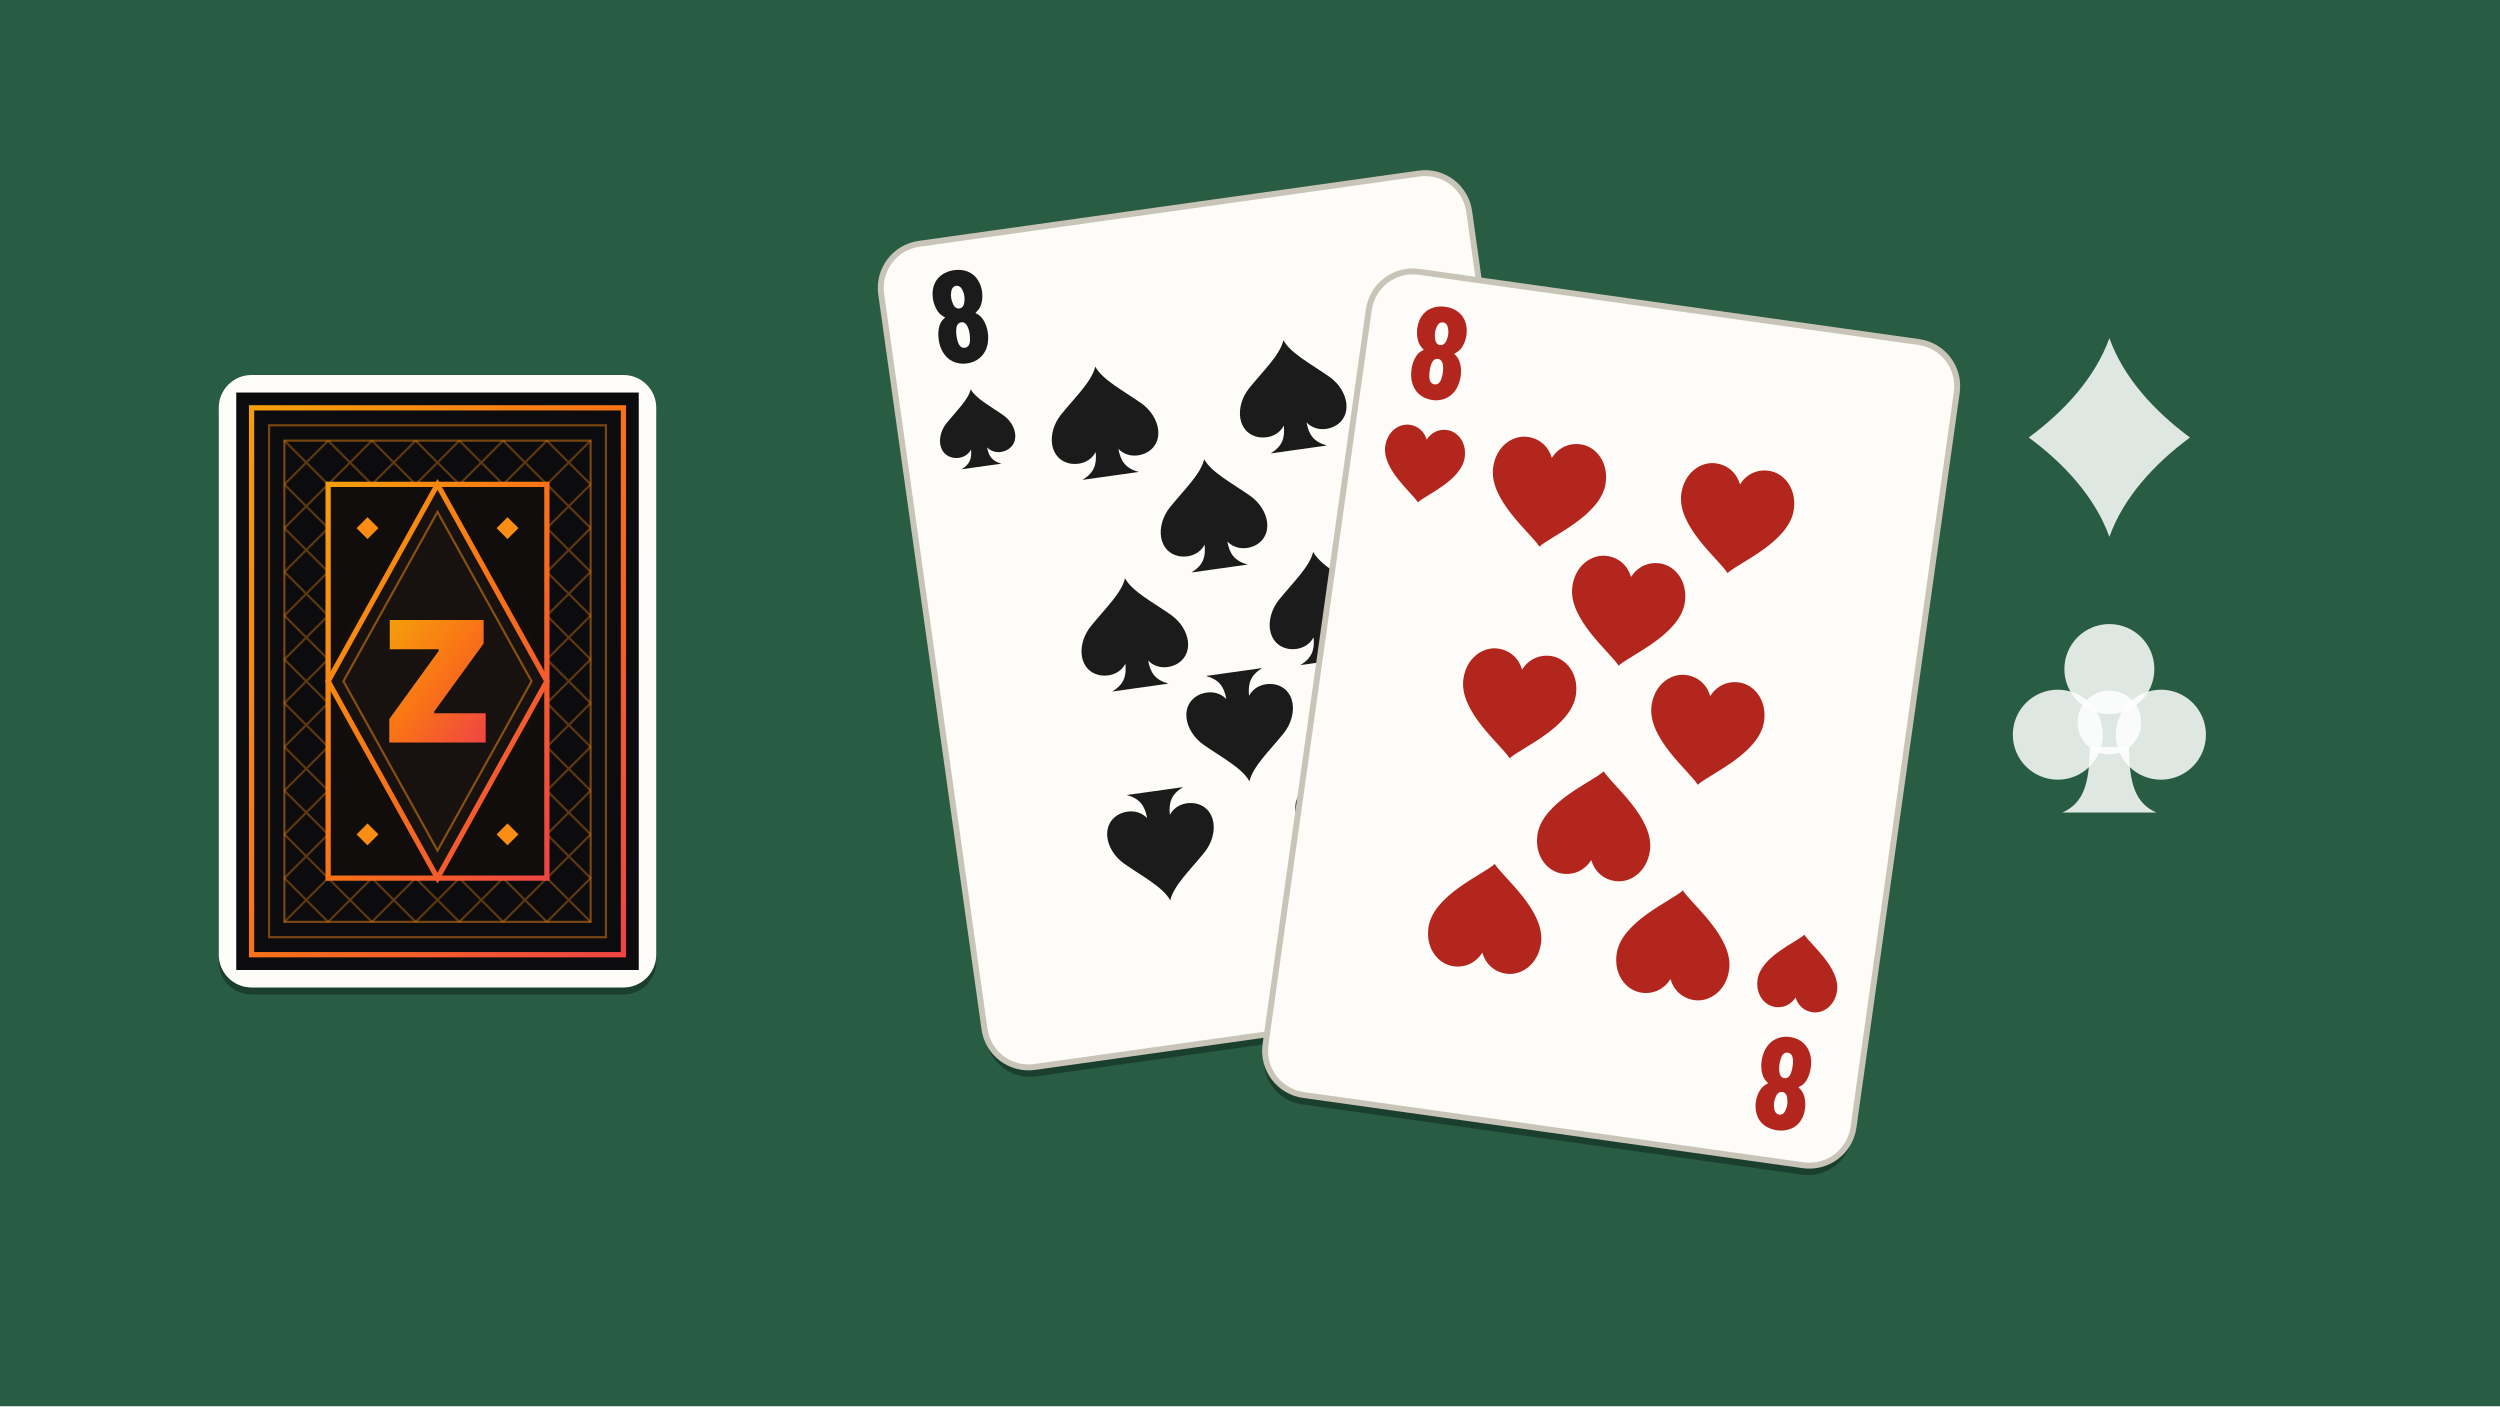
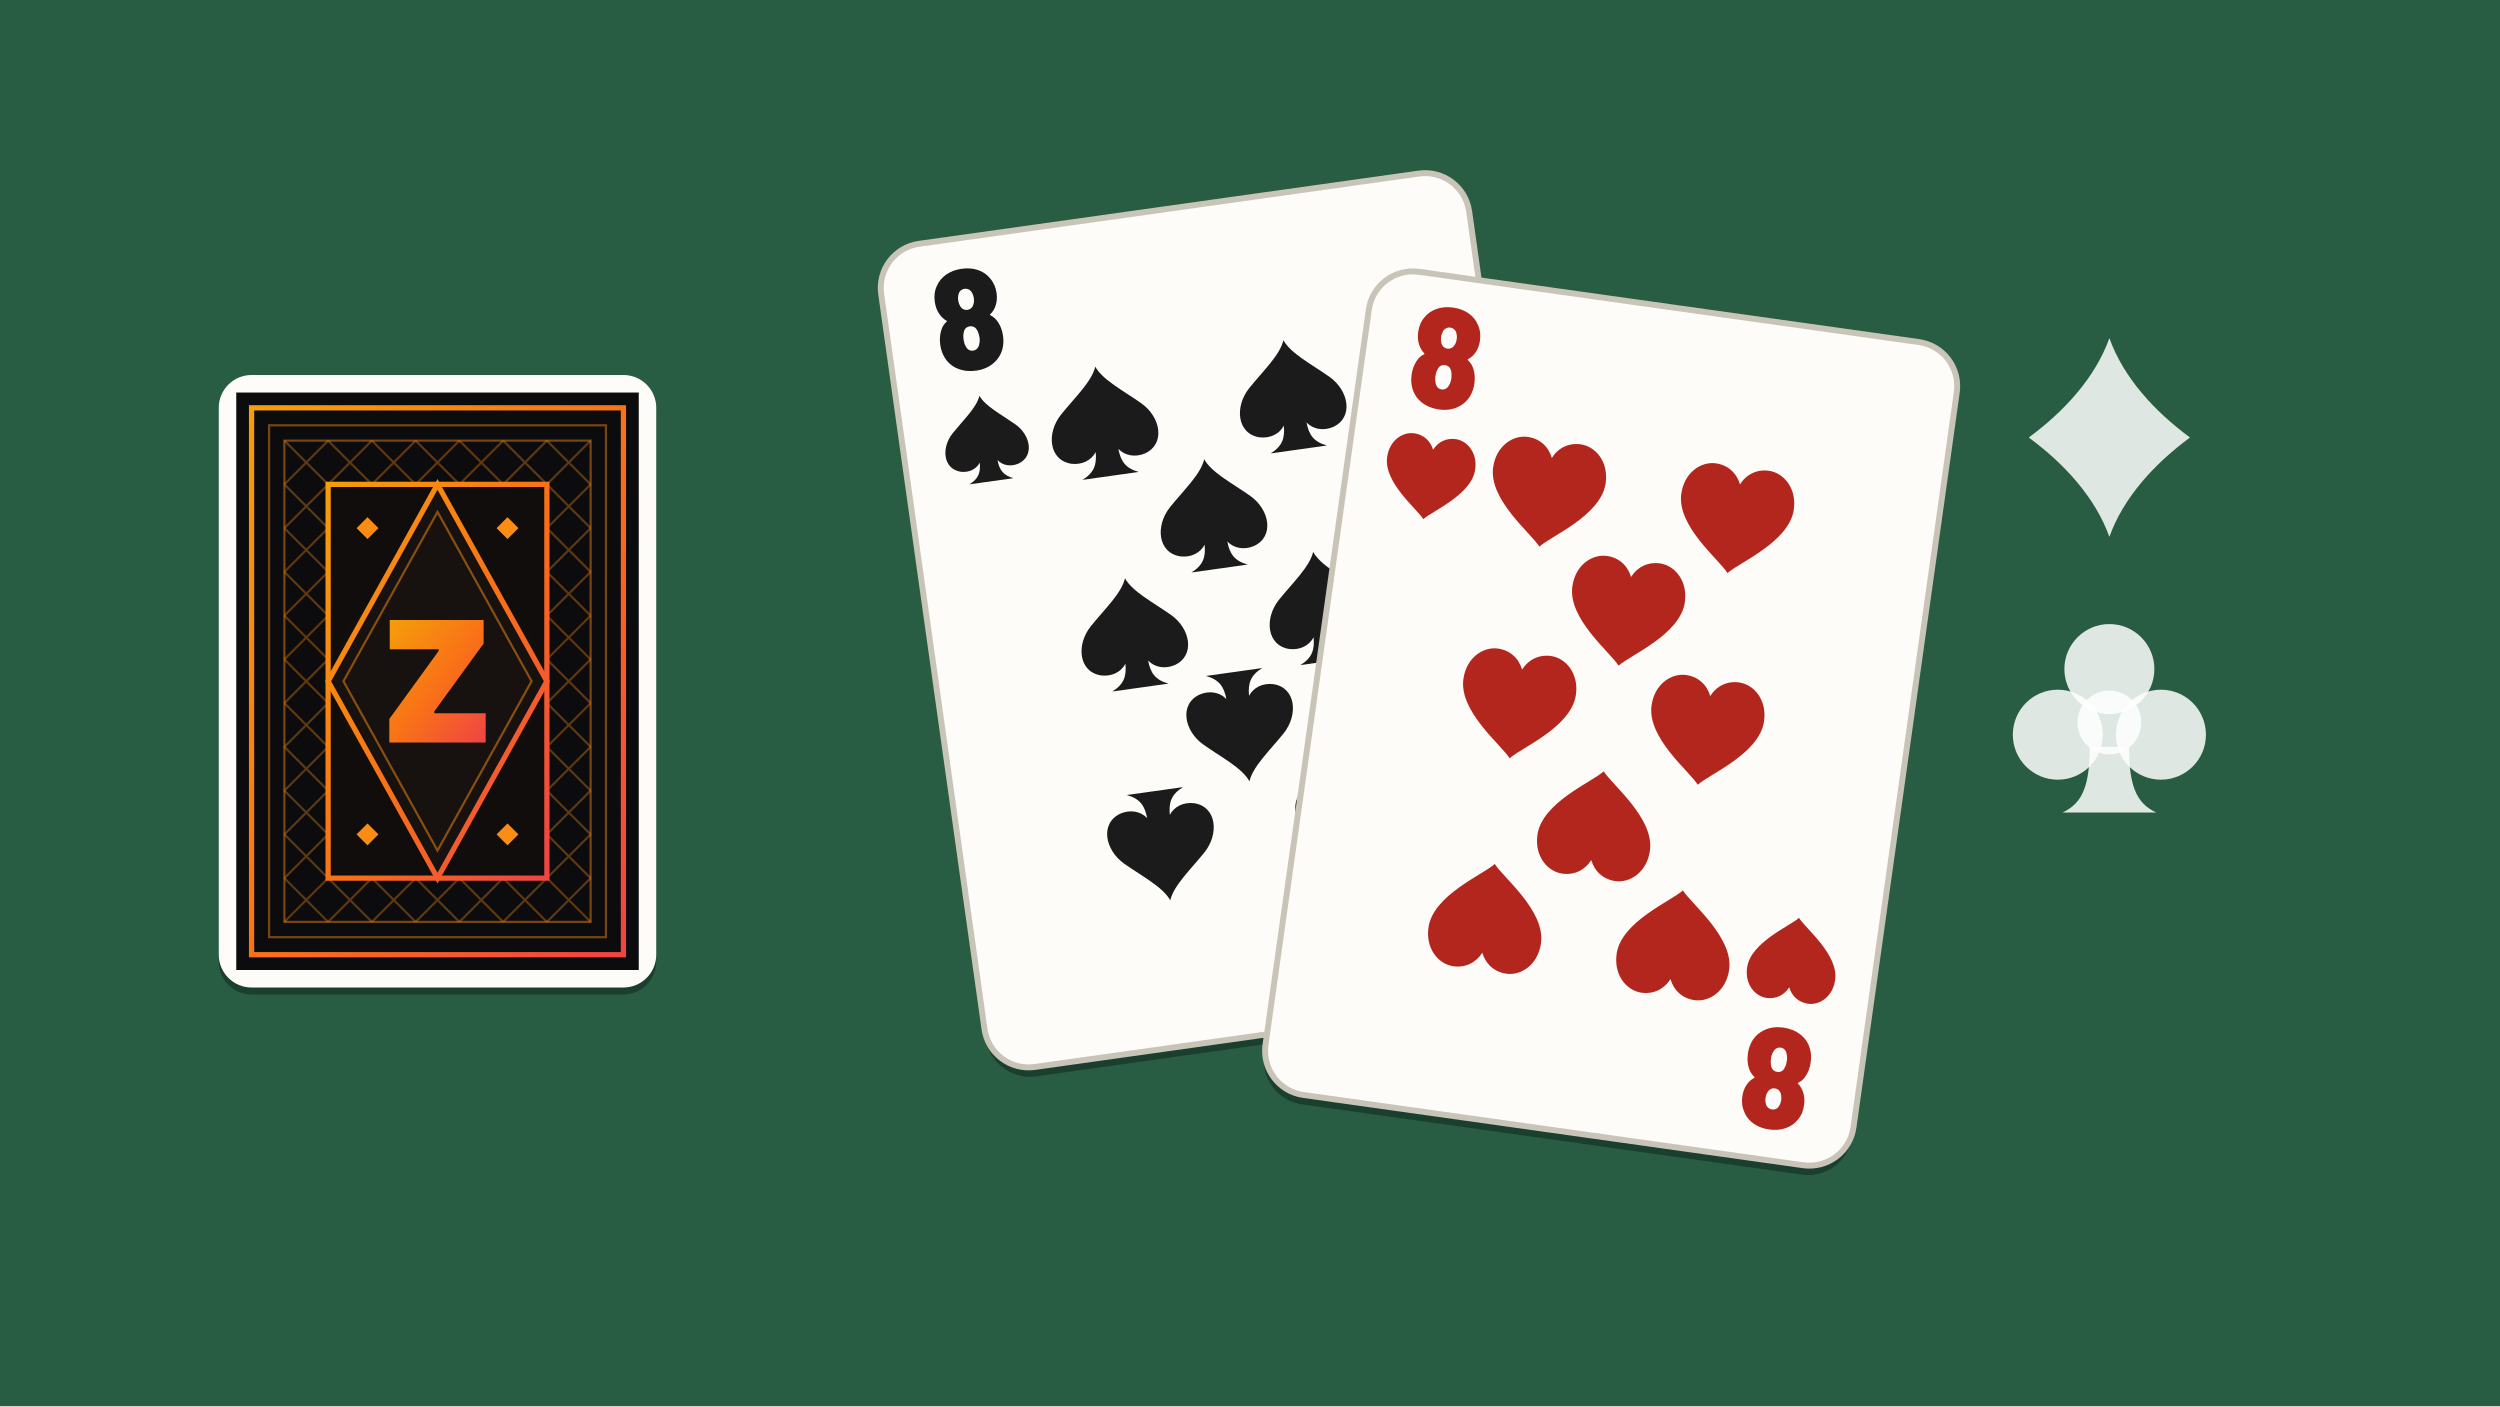
<svg xmlns="http://www.w3.org/2000/svg" width="320" height="180" viewBox="0 0 320 180">
  <defs>
    <clipPath id="zs-card">
      <rect width="100" height="140" rx="7.5" />
    </clipPath>
    <linearGradient id="zc-g-mark" x1="0" y1="0" x2="1" y2="1">
      <stop offset="0" stop-color="#f59e0b" />
      <stop offset=".5" stop-color="#f97316" />
      <stop offset="1" stop-color="#ef4444" />
    </linearGradient>
    <radialGradient id="zc-g-glow">
      <stop offset="0" stop-color="#fb8c14" stop-opacity=".34" />
      <stop offset="1" stop-color="#fb8c14" stop-opacity="0" />
    </radialGradient>
    <symbol id="zc-s-3" overflow="visible">
      <path d="M0-10.2C1-7.6 4.4-5.2 7.4-2.4 10.6 .6 10.8 5.6 6.8 6.8 4.9 7.3 3.1 6.7 2.1 5.3 2.2 7.6 2.9 9 5.2 10H-5.2C-2.9 9-2.2 7.6-2.1 5.3-3.1 6.7-4.9 7.3-6.8 6.8-10.8 5.6-10.6 .6-7.4-2.4-4.4-5.2-1 -7.6 0-10.2Z" />
    </symbol>
    <symbol id="zc-s-2" overflow="visible">
      <path d="M0 9.8C-1.8 7.6-10.4 2.6-10.4-3.4-10.4-7.4-7.6-9.8-4.9-9.8-2.7-9.8-.9-8.6 0-6.6 .9-8.6 2.7-9.8 4.9-9.8 7.6-9.8 10.4-7.4 10.4-3.4 10.4 2.6 1.8 7.6 0 9.8Z" />
    </symbol>
    <symbol id="zc-s-1" overflow="visible">
      <path d="M0-10.6C1.5-6.4 4.8-2.8 8.6 0 4.8 2.8 1.5 6.4 0 10.6-1.5 6.4-4.8 2.8-8.6 0-4.8-2.8-1.5-6.4 0-10.6Z" />
    </symbol>
    <symbol id="zc-s-0" overflow="visible">
      <circle cy="-5.3" r="4.8" />
      <circle cx="-5.5" cy="1.7" r="4.8" />
      <circle cx="5.5" cy="1.7" r="4.8" />
      <circle cy="0.4" r="3.4" />
      <path d="M-2.1 3C-2.1 7-2.8 9-5 10H5C2.8 9 2.1 7 2.1 3Z" />
    </symbol>
  </defs>
  <rect width="320" height="180" fill="#285c43" />
  <g transform="translate(28 48) scale(0.56)">
    <rect y="1.6" width="100" height="140" rx="7.5" fill="rgba(0,0,0,0.32)" />
    <g clip-path="url(#zs-card)">
      <svg width="100" height="140" viewBox="0 0 100 140" preserveAspectRatio="xMidYMid slice" aria-hidden="true">
        <rect width="100" height="140" fill="#fdfcf8" />
        <svg x="4" y="4" width="92" height="132" viewBox="0 0 92 132" overflow="hidden">
          <rect fill="#0c0c0e" x="0" y="0" width="92" height="132" />
          <path d="M11 21L21 11M11 31L31 11M11 41L41 11M11 51L51 11M11 61L61 11M11 71L71 11M11 81L81 11M11 91L81 21M11 101L81 31M11 111L81 41M11 121L81 51M21 121L81 61M31 121L81 71M41 121L81 81M51 121L81 91M61 121L81 101M71 121L81 111M11 111L21 121M11 101L31 121M11 91L41 121M11 81L51 121M11 71L61 121M11 61L71 121M11 51L81 121M11 41L81 111M11 31L81 101M11 21L81 91M11 11L81 81M21 11L81 71M31 11L81 61M41 11L81 51M51 11L81 41M61 11L81 31M71 11L81 21" fill="none" stroke="#fb8c14" stroke-width="0.5" opacity="0.34" />
          <rect fill="none" stroke="url(#zc-g-mark)" stroke-width="1.2" x="3.5" y="3.5" width="85" height="125" />
          <rect fill="none" stroke="#fb8c14" stroke-width="0.5" opacity="0.45" x="7.5" y="7.5" width="77" height="117" />
          <rect fill="none" stroke="#fb8c14" stroke-width="0.5" opacity="0.45" x="11" y="11" width="70" height="110" />
          <rect fill="#100d0c" stroke="url(#zc-g-mark)" stroke-width="1.2" x="21" y="21" width="50" height="90" />
          <circle cx="46" cy="66" r="24" fill="url(#zc-g-glow)" />
          <path d="M46 21l25 45 -25 45 -25 -45z" fill="#17120f" stroke="url(#zc-g-mark)" stroke-width="1.2" />
          <path d="M46 27.3l21.5 38.7 -21.5 38.7 -21.5 -38.7z" fill="none" stroke="#fb8c14" stroke-width="0.5" opacity="0.5" />
          <path transform="translate(46 66) scale(1.882226)" d="M-5.852 7.438L5.852 7.438L5.852 3.885L-0.392 3.885L-0.392 3.667L5.602 -4.583L5.602 -7.438L-5.798 -7.438L-5.798 -3.885L0.142 -3.885L0.142 -3.678L-5.852 4.583Z" fill="url(#zc-g-mark)" />
          <g fill="#fb8c14">
            <path d="M30 28.5l2.5 2.5 -2.5 2.5 -2.5 -2.5z" />
            <path d="M62 28.5l2.5 2.5 -2.5 2.5 -2.5 -2.5z" />
            <path d="M30 98.5l2.5 2.5 -2.5 2.5 -2.5 -2.5z" />
            <path d="M62 98.5l2.5 2.5 -2.5 2.5 -2.5 -2.5z" />
          </g>
        </svg>
      </svg>
    </g>
  </g>
  <g transform="translate(112 32) rotate(-8) scale(0.76)" style="color:#1b1b1b">
    <rect y="1.6" width="100" height="140" rx="7.5" fill="rgba(0,0,0,0.32)" />
    <rect width="100" height="140" rx="7.5" fill="#fdfcf8" stroke="#c9c4b8" />
    <svg width="100" height="140" viewBox="0 0 100 140" fill="currentColor" aria-hidden="true">
      <g class="zc-idx-std">
-         <path class="zc-gl" transform="translate(8.52 5.5) scale(1.1)" d="M6.22 6.76Q6.88 7.18 7.2 7.94Q7.6 8.8 7.6 9.96Q7.6 10.88 7.28 11.8Q6.86 12.9 5.94 13.53Q5.02 14.16 3.8 14.16Q2.58 14.16 1.66 13.54Q0.74 12.92 0.32 11.8Q0 10.98 0 9.96Q0 8.84 0.36 8Q0.64 7.24 1.38 6.78Q1.5 6.72 1.38 6.66Q0.68 6.18 0.38 5.46Q0 4.58 0 3.6Q0 2.52 0.38 1.74Q0.8 0.8 1.71 0.27Q2.62 -0.26 3.8 -0.26Q4.96 -0.26 5.86 0.25Q6.76 0.76 7.2 1.72Q7.6 2.56 7.6 3.6Q7.6 4.58 7.22 5.44Q6.92 6.16 6.2 6.62Q6.12 6.7 6.22 6.76ZM2.78 3.86Q2.78 4.32 2.92 4.78Q3 5.18 3.23 5.42Q3.46 5.66 3.8 5.66Q4.14 5.66 4.38 5.41Q4.62 5.16 4.7 4.76Q4.82 4.36 4.82 3.88Q4.82 3.36 4.68 3Q4.58 2.62 4.35 2.39Q4.12 2.16 3.8 2.16Q3.46 2.16 3.23 2.39Q3 2.62 2.9 3.04Q2.78 3.4 2.78 3.86ZM4.82 9.78Q4.82 9.18 4.7 8.74Q4.6 8.3 4.37 8.05Q4.14 7.8 3.8 7.8Q3.44 7.8 3.2 8.06Q2.96 8.32 2.88 8.78Q2.78 9.24 2.78 9.74Q2.78 10.3 2.86 10.7Q2.94 11.18 3.18 11.46Q3.42 11.74 3.8 11.74Q4.18 11.74 4.43 11.45Q4.68 11.16 4.74 10.66Q4.82 10.14 4.82 9.78Z" fill="currentColor" />
-         <g transform="translate(12.7 32.1) scale(0.65)">
+         <path class="zc-gl" transform="translate(8.66 5.5) scale(1.2)" d="M8.9 9.86Q8.9 10.9 8.52 11.76Q8.02 12.86 6.96 13.51Q5.9 14.16 4.48 14.16Q3.08 14.16 1.99 13.54Q0.9 12.92 0.38 11.76Q0 10.92 0 9.86Q0 8.76 0.42 7.88Q0.72 7.18 1.34 6.78Q1.42 6.72 1.34 6.64Q0.82 6.26 0.46 5.54Q0.08 4.78 0.08 3.78Q0.08 2.52 0.68 1.62Q1.22 0.72 2.21 0.22Q3.2 -0.28 4.46 -0.28Q5.72 -0.28 6.7 0.21Q7.68 0.7 8.22 1.6Q8.84 2.56 8.84 3.78Q8.84 4.8 8.42 5.58Q8.1 6.2 7.54 6.6Q7.46 6.68 7.54 6.74Q8.14 7.14 8.48 7.86Q8.9 8.74 8.9 9.86ZM3.36 4.02Q3.36 4.48 3.5 4.82Q3.62 5.16 3.87 5.35Q4.12 5.54 4.46 5.54Q4.8 5.54 5.06 5.34Q5.32 5.14 5.44 4.8Q5.58 4.5 5.58 4.02Q5.58 3.64 5.46 3.34Q5.36 2.98 5.09 2.77Q4.82 2.56 4.46 2.56Q4.1 2.56 3.84 2.77Q3.58 2.98 3.48 3.34Q3.36 3.66 3.36 4.02ZM5.6 9.6Q5.6 9.14 5.46 8.68Q5.2 7.88 4.46 7.88Q4.08 7.88 3.83 8.09Q3.58 8.3 3.48 8.7Q3.34 9.04 3.34 9.6Q3.34 10.12 3.5 10.54Q3.76 11.32 4.46 11.32Q4.8 11.32 5.05 11.12Q5.3 10.92 5.42 10.56Q5.6 10.16 5.6 9.6Z" fill="currentColor" />
+         <g transform="translate(14 34.1) scale(0.72)">
          <use href="#zc-s-3" />
        </g>
      </g>
      <g class="zc-idx-std" transform="rotate(180 50 70)">
-         <path class="zc-gl" transform="translate(8.52 5.5) scale(1.1)" d="M6.22 6.76Q6.88 7.18 7.2 7.94Q7.6 8.8 7.6 9.96Q7.6 10.88 7.28 11.8Q6.86 12.9 5.94 13.53Q5.02 14.16 3.8 14.16Q2.58 14.16 1.66 13.54Q0.74 12.92 0.32 11.8Q0 10.98 0 9.96Q0 8.84 0.36 8Q0.64 7.24 1.38 6.78Q1.5 6.72 1.38 6.66Q0.68 6.18 0.38 5.46Q0 4.58 0 3.6Q0 2.52 0.38 1.74Q0.8 0.8 1.71 0.27Q2.62 -0.26 3.8 -0.26Q4.96 -0.26 5.86 0.25Q6.76 0.76 7.2 1.72Q7.6 2.56 7.6 3.6Q7.6 4.58 7.22 5.44Q6.92 6.16 6.2 6.62Q6.12 6.7 6.22 6.76ZM2.78 3.86Q2.78 4.32 2.92 4.78Q3 5.18 3.23 5.42Q3.46 5.66 3.8 5.66Q4.14 5.66 4.38 5.41Q4.62 5.16 4.7 4.76Q4.82 4.36 4.82 3.88Q4.82 3.36 4.68 3Q4.58 2.62 4.35 2.39Q4.12 2.16 3.8 2.16Q3.46 2.16 3.23 2.39Q3 2.62 2.9 3.04Q2.78 3.4 2.78 3.86ZM4.82 9.78Q4.82 9.18 4.7 8.74Q4.6 8.3 4.37 8.05Q4.14 7.8 3.8 7.8Q3.44 7.8 3.2 8.06Q2.96 8.32 2.88 8.78Q2.78 9.24 2.78 9.74Q2.78 10.3 2.86 10.7Q2.94 11.18 3.18 11.46Q3.42 11.74 3.8 11.74Q4.18 11.74 4.43 11.45Q4.68 11.16 4.74 10.66Q4.82 10.14 4.82 9.78Z" fill="currentColor" />
-         <g transform="translate(12.7 32.1) scale(0.65)">
+         <path class="zc-gl" transform="translate(8.66 5.5) scale(1.2)" d="M8.9 9.86Q8.9 10.9 8.52 11.76Q8.02 12.86 6.96 13.51Q5.9 14.16 4.48 14.16Q3.08 14.16 1.99 13.54Q0.9 12.92 0.38 11.76Q0 10.92 0 9.86Q0 8.76 0.42 7.88Q0.72 7.18 1.34 6.78Q1.42 6.72 1.34 6.64Q0.82 6.26 0.46 5.54Q0.08 4.78 0.08 3.78Q0.08 2.52 0.68 1.62Q1.22 0.72 2.21 0.22Q3.2 -0.28 4.46 -0.28Q5.72 -0.28 6.7 0.21Q7.68 0.7 8.22 1.6Q8.84 2.56 8.84 3.78Q8.84 4.8 8.42 5.58Q8.1 6.2 7.54 6.6Q7.46 6.68 7.54 6.74Q8.14 7.14 8.48 7.86Q8.9 8.74 8.9 9.86ZM3.36 4.02Q3.36 4.48 3.5 4.82Q3.62 5.16 3.87 5.35Q4.12 5.54 4.46 5.54Q4.8 5.54 5.06 5.34Q5.32 5.14 5.44 4.8Q5.58 4.5 5.58 4.02Q5.58 3.64 5.46 3.34Q5.36 2.98 5.09 2.77Q4.82 2.56 4.46 2.56Q4.1 2.56 3.84 2.77Q3.58 2.98 3.48 3.34Q3.36 3.66 3.36 4.02ZM5.6 9.6Q5.6 9.14 5.46 8.68Q5.2 7.88 4.46 7.88Q4.08 7.88 3.83 8.09Q3.58 8.3 3.48 8.7Q3.34 9.04 3.34 9.6Q3.34 10.12 3.5 10.54Q3.76 11.32 4.46 11.32Q4.8 11.32 5.05 11.12Q5.3 10.92 5.42 10.56Q5.6 10.16 5.6 9.6Z" fill="currentColor" />
+         <g transform="translate(14 34.1) scale(0.72)">
          <use href="#zc-s-3" />
        </g>
      </g>
      <g class="zc-idx-row" display="none">
-         <path class="zc-gl" transform="translate(6 6) scale(2.1)" d="M6.22 6.76Q6.88 7.18 7.2 7.94Q7.6 8.8 7.6 9.96Q7.6 10.88 7.28 11.8Q6.86 12.9 5.94 13.53Q5.02 14.16 3.8 14.16Q2.58 14.16 1.66 13.54Q0.74 12.92 0.32 11.8Q0 10.98 0 9.96Q0 8.84 0.36 8Q0.64 7.24 1.38 6.78Q1.5 6.72 1.38 6.66Q0.68 6.18 0.38 5.46Q0 4.58 0 3.6Q0 2.52 0.38 1.74Q0.8 0.8 1.71 0.27Q2.62 -0.26 3.8 -0.26Q4.96 -0.26 5.86 0.25Q6.76 0.76 7.2 1.72Q7.6 2.56 7.6 3.6Q7.6 4.58 7.22 5.44Q6.92 6.16 6.2 6.62Q6.12 6.7 6.22 6.76ZM2.78 3.86Q2.78 4.32 2.92 4.78Q3 5.18 3.23 5.42Q3.46 5.66 3.8 5.66Q4.14 5.66 4.38 5.41Q4.62 5.16 4.7 4.76Q4.82 4.36 4.82 3.88Q4.82 3.36 4.68 3Q4.58 2.62 4.35 2.39Q4.12 2.16 3.8 2.16Q3.46 2.16 3.23 2.39Q3 2.62 2.9 3.04Q2.78 3.4 2.78 3.86ZM4.82 9.78Q4.82 9.18 4.7 8.74Q4.6 8.3 4.37 8.05Q4.14 7.8 3.8 7.8Q3.44 7.8 3.2 8.06Q2.96 8.32 2.88 8.78Q2.78 9.24 2.78 9.74Q2.78 10.3 2.86 10.7Q2.94 11.18 3.18 11.46Q3.42 11.74 3.8 11.74Q4.18 11.74 4.43 11.45Q4.68 11.16 4.74 10.66Q4.82 10.14 4.82 9.78Z" fill="currentColor" />
+         <path class="zc-gl" transform="translate(6 6) scale(2.1)" d="M8.9 9.86Q8.9 10.9 8.52 11.76Q8.02 12.86 6.96 13.51Q5.9 14.16 4.48 14.16Q3.08 14.16 1.99 13.54Q0.9 12.92 0.38 11.76Q0 10.92 0 9.86Q0 8.76 0.42 7.88Q0.72 7.18 1.34 6.78Q1.42 6.72 1.34 6.64Q0.82 6.26 0.46 5.54Q0.08 4.78 0.08 3.78Q0.08 2.52 0.68 1.62Q1.22 0.72 2.21 0.22Q3.2 -0.28 4.46 -0.28Q5.72 -0.28 6.7 0.21Q7.68 0.7 8.22 1.6Q8.84 2.56 8.84 3.78Q8.84 4.8 8.42 5.58Q8.1 6.2 7.54 6.6Q7.46 6.68 7.54 6.74Q8.14 7.14 8.48 7.86Q8.9 8.74 8.9 9.86ZM3.36 4.02Q3.36 4.48 3.5 4.82Q3.62 5.16 3.87 5.35Q4.12 5.54 4.46 5.54Q4.8 5.54 5.06 5.34Q5.32 5.14 5.44 4.8Q5.58 4.5 5.58 4.02Q5.58 3.64 5.46 3.34Q5.36 2.98 5.09 2.77Q4.82 2.56 4.46 2.56Q4.1 2.56 3.84 2.77Q3.58 2.98 3.48 3.34Q3.36 3.66 3.36 4.02ZM5.6 9.6Q5.6 9.14 5.46 8.68Q5.2 7.88 4.46 7.88Q4.08 7.88 3.83 8.09Q3.58 8.3 3.48 8.7Q3.34 9.04 3.34 9.6Q3.34 10.12 3.5 10.54Q3.76 11.32 4.46 11.32Q4.8 11.32 5.05 11.12Q5.3 10.92 5.42 10.56Q5.6 10.16 5.6 9.6Z" fill="currentColor" />
        <g transform="translate(63 23) scale(1.25)">
          <use href="#zc-s-3" />
        </g>
      </g>
      <g class="zc-big">
        <g transform="translate(34 34) scale(0.92)">
          <use href="#zc-s-3" />
        </g>
        <g transform="translate(66 34) scale(0.92)">
          <use href="#zc-s-3" />
        </g>
        <g transform="translate(34 70) scale(0.92)">
          <use href="#zc-s-3" />
        </g>
        <g transform="translate(66 70) scale(0.92)">
          <use href="#zc-s-3" />
        </g>
        <g transform="translate(34 106) rotate(180) scale(0.92)">
          <use href="#zc-s-3" />
        </g>
        <g transform="translate(66 106) rotate(180) scale(0.92)">
          <use href="#zc-s-3" />
        </g>
        <g transform="translate(50 52) scale(0.92)">
          <use href="#zc-s-3" />
        </g>
        <g transform="translate(50 88) rotate(180) scale(0.92)">
          <use href="#zc-s-3" />
        </g>
      </g>
      <g class="zc-small" display="none">
        <g transform="translate(50 92) scale(3.1)">
          <use href="#zc-s-3" />
        </g>
      </g>
    </svg>
  </g>
  <g transform="translate(176 34) rotate(8) scale(0.76)" style="color:#b3261e">
    <rect y="1.6" width="100" height="140" rx="7.5" fill="rgba(0,0,0,0.32)" />
    <rect width="100" height="140" rx="7.5" fill="#fdfcf8" stroke="#c9c4b8" />
    <svg width="100" height="140" viewBox="0 0 100 140" fill="currentColor" aria-hidden="true">
      <g class="zc-idx-std">
-         <path class="zc-gl" transform="translate(8.52 5.5) scale(1.1)" d="M6.22 6.76Q6.88 7.18 7.2 7.94Q7.6 8.8 7.6 9.96Q7.6 10.88 7.28 11.8Q6.86 12.9 5.94 13.53Q5.02 14.16 3.8 14.16Q2.58 14.16 1.66 13.54Q0.74 12.92 0.32 11.8Q0 10.98 0 9.96Q0 8.84 0.36 8Q0.64 7.24 1.38 6.78Q1.5 6.72 1.38 6.66Q0.68 6.18 0.38 5.46Q0 4.58 0 3.6Q0 2.52 0.38 1.74Q0.8 0.8 1.71 0.27Q2.62 -0.26 3.8 -0.26Q4.96 -0.26 5.86 0.25Q6.76 0.76 7.2 1.72Q7.6 2.56 7.6 3.6Q7.6 4.58 7.22 5.44Q6.92 6.16 6.2 6.62Q6.12 6.7 6.22 6.76ZM2.78 3.86Q2.78 4.32 2.92 4.78Q3 5.18 3.23 5.42Q3.46 5.66 3.8 5.66Q4.14 5.66 4.38 5.41Q4.62 5.16 4.7 4.76Q4.82 4.36 4.82 3.88Q4.82 3.36 4.68 3Q4.58 2.62 4.35 2.39Q4.12 2.16 3.8 2.16Q3.46 2.16 3.23 2.39Q3 2.62 2.9 3.04Q2.78 3.4 2.78 3.86ZM4.82 9.78Q4.82 9.18 4.7 8.74Q4.6 8.3 4.37 8.05Q4.14 7.8 3.8 7.8Q3.44 7.8 3.2 8.06Q2.96 8.32 2.88 8.78Q2.78 9.24 2.78 9.74Q2.78 10.3 2.86 10.7Q2.94 11.18 3.18 11.46Q3.42 11.74 3.8 11.74Q4.18 11.74 4.43 11.45Q4.68 11.16 4.74 10.66Q4.82 10.14 4.82 9.78Z" fill="currentColor" />
-         <g transform="translate(12.7 32.1) scale(0.65)">
+         <path class="zc-gl" transform="translate(8.66 5.5) scale(1.2)" d="M8.9 9.86Q8.9 10.9 8.52 11.76Q8.02 12.86 6.96 13.51Q5.9 14.16 4.48 14.16Q3.08 14.16 1.99 13.54Q0.9 12.92 0.38 11.76Q0 10.92 0 9.86Q0 8.76 0.42 7.88Q0.72 7.18 1.34 6.78Q1.42 6.72 1.34 6.64Q0.82 6.26 0.46 5.54Q0.08 4.78 0.08 3.78Q0.08 2.52 0.68 1.62Q1.22 0.72 2.21 0.22Q3.2 -0.28 4.46 -0.28Q5.72 -0.28 6.7 0.21Q7.68 0.7 8.22 1.6Q8.84 2.56 8.84 3.78Q8.84 4.8 8.42 5.58Q8.1 6.2 7.54 6.6Q7.46 6.68 7.54 6.74Q8.14 7.14 8.48 7.86Q8.9 8.74 8.9 9.86ZM3.36 4.02Q3.36 4.48 3.5 4.82Q3.62 5.16 3.87 5.35Q4.12 5.54 4.46 5.54Q4.8 5.54 5.06 5.34Q5.32 5.14 5.44 4.8Q5.58 4.5 5.58 4.02Q5.58 3.64 5.46 3.34Q5.36 2.98 5.09 2.77Q4.82 2.56 4.46 2.56Q4.1 2.56 3.84 2.77Q3.58 2.98 3.48 3.34Q3.36 3.66 3.36 4.02ZM5.6 9.6Q5.6 9.14 5.46 8.68Q5.2 7.88 4.46 7.88Q4.08 7.88 3.83 8.09Q3.58 8.3 3.48 8.7Q3.34 9.04 3.34 9.6Q3.34 10.12 3.5 10.54Q3.76 11.32 4.46 11.32Q4.8 11.32 5.05 11.12Q5.3 10.92 5.42 10.56Q5.6 10.16 5.6 9.6Z" fill="currentColor" />
+         <g transform="translate(14 34.1) scale(0.72)">
          <use href="#zc-s-2" />
        </g>
      </g>
      <g class="zc-idx-std" transform="rotate(180 50 70)">
-         <path class="zc-gl" transform="translate(8.52 5.5) scale(1.1)" d="M6.22 6.76Q6.88 7.18 7.2 7.94Q7.6 8.8 7.6 9.96Q7.6 10.88 7.28 11.8Q6.86 12.9 5.94 13.53Q5.02 14.16 3.8 14.16Q2.58 14.16 1.66 13.54Q0.74 12.92 0.32 11.8Q0 10.98 0 9.96Q0 8.84 0.36 8Q0.64 7.24 1.38 6.78Q1.5 6.72 1.38 6.66Q0.68 6.18 0.38 5.46Q0 4.58 0 3.6Q0 2.52 0.38 1.74Q0.8 0.8 1.71 0.27Q2.62 -0.26 3.8 -0.26Q4.96 -0.26 5.86 0.25Q6.76 0.76 7.2 1.72Q7.6 2.56 7.6 3.6Q7.6 4.58 7.22 5.44Q6.92 6.16 6.2 6.62Q6.12 6.7 6.22 6.76ZM2.78 3.86Q2.78 4.32 2.92 4.78Q3 5.18 3.23 5.42Q3.46 5.66 3.8 5.66Q4.14 5.66 4.38 5.41Q4.62 5.16 4.7 4.76Q4.82 4.36 4.82 3.88Q4.82 3.36 4.68 3Q4.58 2.62 4.35 2.39Q4.12 2.16 3.8 2.16Q3.46 2.16 3.23 2.39Q3 2.62 2.9 3.04Q2.78 3.4 2.78 3.86ZM4.82 9.78Q4.82 9.18 4.7 8.74Q4.6 8.3 4.37 8.05Q4.14 7.8 3.8 7.8Q3.44 7.8 3.2 8.06Q2.96 8.32 2.88 8.78Q2.78 9.24 2.78 9.74Q2.78 10.3 2.86 10.7Q2.94 11.18 3.18 11.46Q3.42 11.74 3.8 11.74Q4.18 11.74 4.43 11.45Q4.68 11.16 4.74 10.66Q4.82 10.14 4.82 9.78Z" fill="currentColor" />
-         <g transform="translate(12.7 32.1) scale(0.65)">
+         <path class="zc-gl" transform="translate(8.66 5.5) scale(1.2)" d="M8.9 9.86Q8.9 10.9 8.52 11.76Q8.02 12.86 6.96 13.51Q5.9 14.16 4.48 14.16Q3.08 14.16 1.99 13.54Q0.9 12.92 0.38 11.76Q0 10.92 0 9.86Q0 8.76 0.42 7.88Q0.72 7.18 1.34 6.78Q1.42 6.72 1.34 6.64Q0.82 6.26 0.46 5.54Q0.08 4.78 0.08 3.78Q0.08 2.52 0.68 1.62Q1.22 0.72 2.21 0.22Q3.2 -0.28 4.46 -0.28Q5.72 -0.28 6.7 0.21Q7.68 0.7 8.22 1.6Q8.84 2.56 8.84 3.78Q8.84 4.8 8.42 5.58Q8.1 6.2 7.54 6.6Q7.46 6.68 7.54 6.74Q8.14 7.14 8.48 7.86Q8.9 8.74 8.9 9.86ZM3.36 4.02Q3.36 4.48 3.5 4.82Q3.62 5.16 3.87 5.35Q4.12 5.54 4.46 5.54Q4.8 5.54 5.06 5.34Q5.32 5.14 5.44 4.8Q5.58 4.5 5.58 4.02Q5.58 3.64 5.46 3.34Q5.36 2.98 5.09 2.77Q4.82 2.56 4.46 2.56Q4.1 2.56 3.84 2.77Q3.58 2.98 3.48 3.34Q3.36 3.66 3.36 4.02ZM5.6 9.6Q5.6 9.14 5.46 8.68Q5.2 7.88 4.46 7.88Q4.08 7.88 3.83 8.09Q3.58 8.3 3.48 8.7Q3.34 9.04 3.34 9.6Q3.34 10.12 3.5 10.54Q3.76 11.32 4.46 11.32Q4.8 11.32 5.05 11.12Q5.3 10.92 5.42 10.56Q5.6 10.16 5.6 9.6Z" fill="currentColor" />
+         <g transform="translate(14 34.1) scale(0.72)">
          <use href="#zc-s-2" />
        </g>
      </g>
      <g class="zc-idx-row" display="none">
-         <path class="zc-gl" transform="translate(6 6) scale(2.1)" d="M6.22 6.76Q6.88 7.18 7.2 7.94Q7.6 8.8 7.6 9.96Q7.6 10.88 7.28 11.8Q6.86 12.9 5.94 13.53Q5.02 14.16 3.8 14.16Q2.58 14.16 1.66 13.54Q0.74 12.92 0.32 11.8Q0 10.98 0 9.96Q0 8.84 0.36 8Q0.64 7.24 1.38 6.78Q1.5 6.72 1.38 6.66Q0.68 6.18 0.38 5.46Q0 4.58 0 3.6Q0 2.52 0.38 1.74Q0.8 0.8 1.71 0.27Q2.62 -0.26 3.8 -0.26Q4.96 -0.26 5.86 0.25Q6.76 0.76 7.2 1.72Q7.6 2.56 7.6 3.6Q7.6 4.58 7.22 5.44Q6.92 6.16 6.2 6.62Q6.12 6.7 6.22 6.76ZM2.78 3.86Q2.78 4.32 2.92 4.78Q3 5.18 3.23 5.42Q3.46 5.66 3.8 5.66Q4.14 5.66 4.38 5.41Q4.62 5.16 4.7 4.76Q4.82 4.36 4.82 3.88Q4.82 3.36 4.68 3Q4.58 2.62 4.35 2.39Q4.12 2.16 3.8 2.16Q3.46 2.16 3.23 2.39Q3 2.62 2.9 3.04Q2.78 3.4 2.78 3.86ZM4.82 9.78Q4.82 9.18 4.7 8.74Q4.6 8.3 4.37 8.05Q4.14 7.8 3.8 7.8Q3.44 7.8 3.2 8.06Q2.96 8.32 2.88 8.78Q2.78 9.24 2.78 9.74Q2.78 10.3 2.86 10.7Q2.94 11.18 3.18 11.46Q3.42 11.74 3.8 11.74Q4.18 11.74 4.43 11.45Q4.68 11.16 4.74 10.66Q4.82 10.14 4.82 9.78Z" fill="currentColor" />
+         <path class="zc-gl" transform="translate(6 6) scale(2.1)" d="M8.9 9.86Q8.9 10.9 8.52 11.76Q8.02 12.86 6.96 13.51Q5.9 14.16 4.48 14.16Q3.08 14.16 1.99 13.54Q0.9 12.92 0.38 11.76Q0 10.92 0 9.86Q0 8.76 0.42 7.88Q0.72 7.18 1.34 6.78Q1.42 6.72 1.34 6.64Q0.82 6.26 0.46 5.54Q0.08 4.78 0.08 3.78Q0.08 2.52 0.68 1.62Q1.22 0.72 2.21 0.22Q3.2 -0.28 4.46 -0.28Q5.72 -0.28 6.7 0.21Q7.68 0.7 8.22 1.6Q8.84 2.56 8.84 3.78Q8.84 4.8 8.42 5.58Q8.1 6.2 7.54 6.6Q7.46 6.68 7.54 6.74Q8.14 7.14 8.48 7.86Q8.9 8.74 8.9 9.86ZM3.36 4.02Q3.36 4.48 3.5 4.82Q3.62 5.16 3.87 5.35Q4.12 5.54 4.46 5.54Q4.8 5.54 5.06 5.34Q5.32 5.14 5.44 4.8Q5.58 4.5 5.58 4.02Q5.58 3.64 5.46 3.34Q5.36 2.98 5.09 2.77Q4.82 2.56 4.46 2.56Q4.1 2.56 3.84 2.77Q3.58 2.98 3.48 3.34Q3.36 3.66 3.36 4.02ZM5.6 9.6Q5.6 9.14 5.46 8.68Q5.2 7.88 4.46 7.88Q4.08 7.88 3.83 8.09Q3.58 8.3 3.48 8.7Q3.34 9.04 3.34 9.6Q3.34 10.12 3.5 10.54Q3.76 11.32 4.46 11.32Q4.8 11.32 5.05 11.12Q5.3 10.92 5.42 10.56Q5.6 10.16 5.6 9.6Z" fill="currentColor" />
        <g transform="translate(63 23) scale(1.25)">
          <use href="#zc-s-2" />
        </g>
      </g>
      <g class="zc-big">
        <g transform="translate(34 34) scale(0.92)">
          <use href="#zc-s-2" />
        </g>
        <g transform="translate(66 34) scale(0.92)">
          <use href="#zc-s-2" />
        </g>
        <g transform="translate(34 70) scale(0.92)">
          <use href="#zc-s-2" />
        </g>
        <g transform="translate(66 70) scale(0.92)">
          <use href="#zc-s-2" />
        </g>
        <g transform="translate(34 106) rotate(180) scale(0.92)">
          <use href="#zc-s-2" />
        </g>
        <g transform="translate(66 106) rotate(180) scale(0.92)">
          <use href="#zc-s-2" />
        </g>
        <g transform="translate(50 52) scale(0.92)">
          <use href="#zc-s-2" />
        </g>
        <g transform="translate(50 88) rotate(180) scale(0.92)">
          <use href="#zc-s-2" />
        </g>
      </g>
      <g class="zc-small" display="none">
        <g transform="translate(50 92) scale(3.1)">
          <use href="#zc-s-2" />
        </g>
      </g>
    </svg>
  </g>
  <g transform="translate(270 56) scale(1.2)" fill="rgba(255,255,255,0.85)">
    <use href="#zc-s-1" />
  </g>
  <g transform="translate(270 92) scale(1.2)" fill="rgba(255,255,255,0.85)">
    <use href="#zc-s-0" />
  </g>
</svg>
